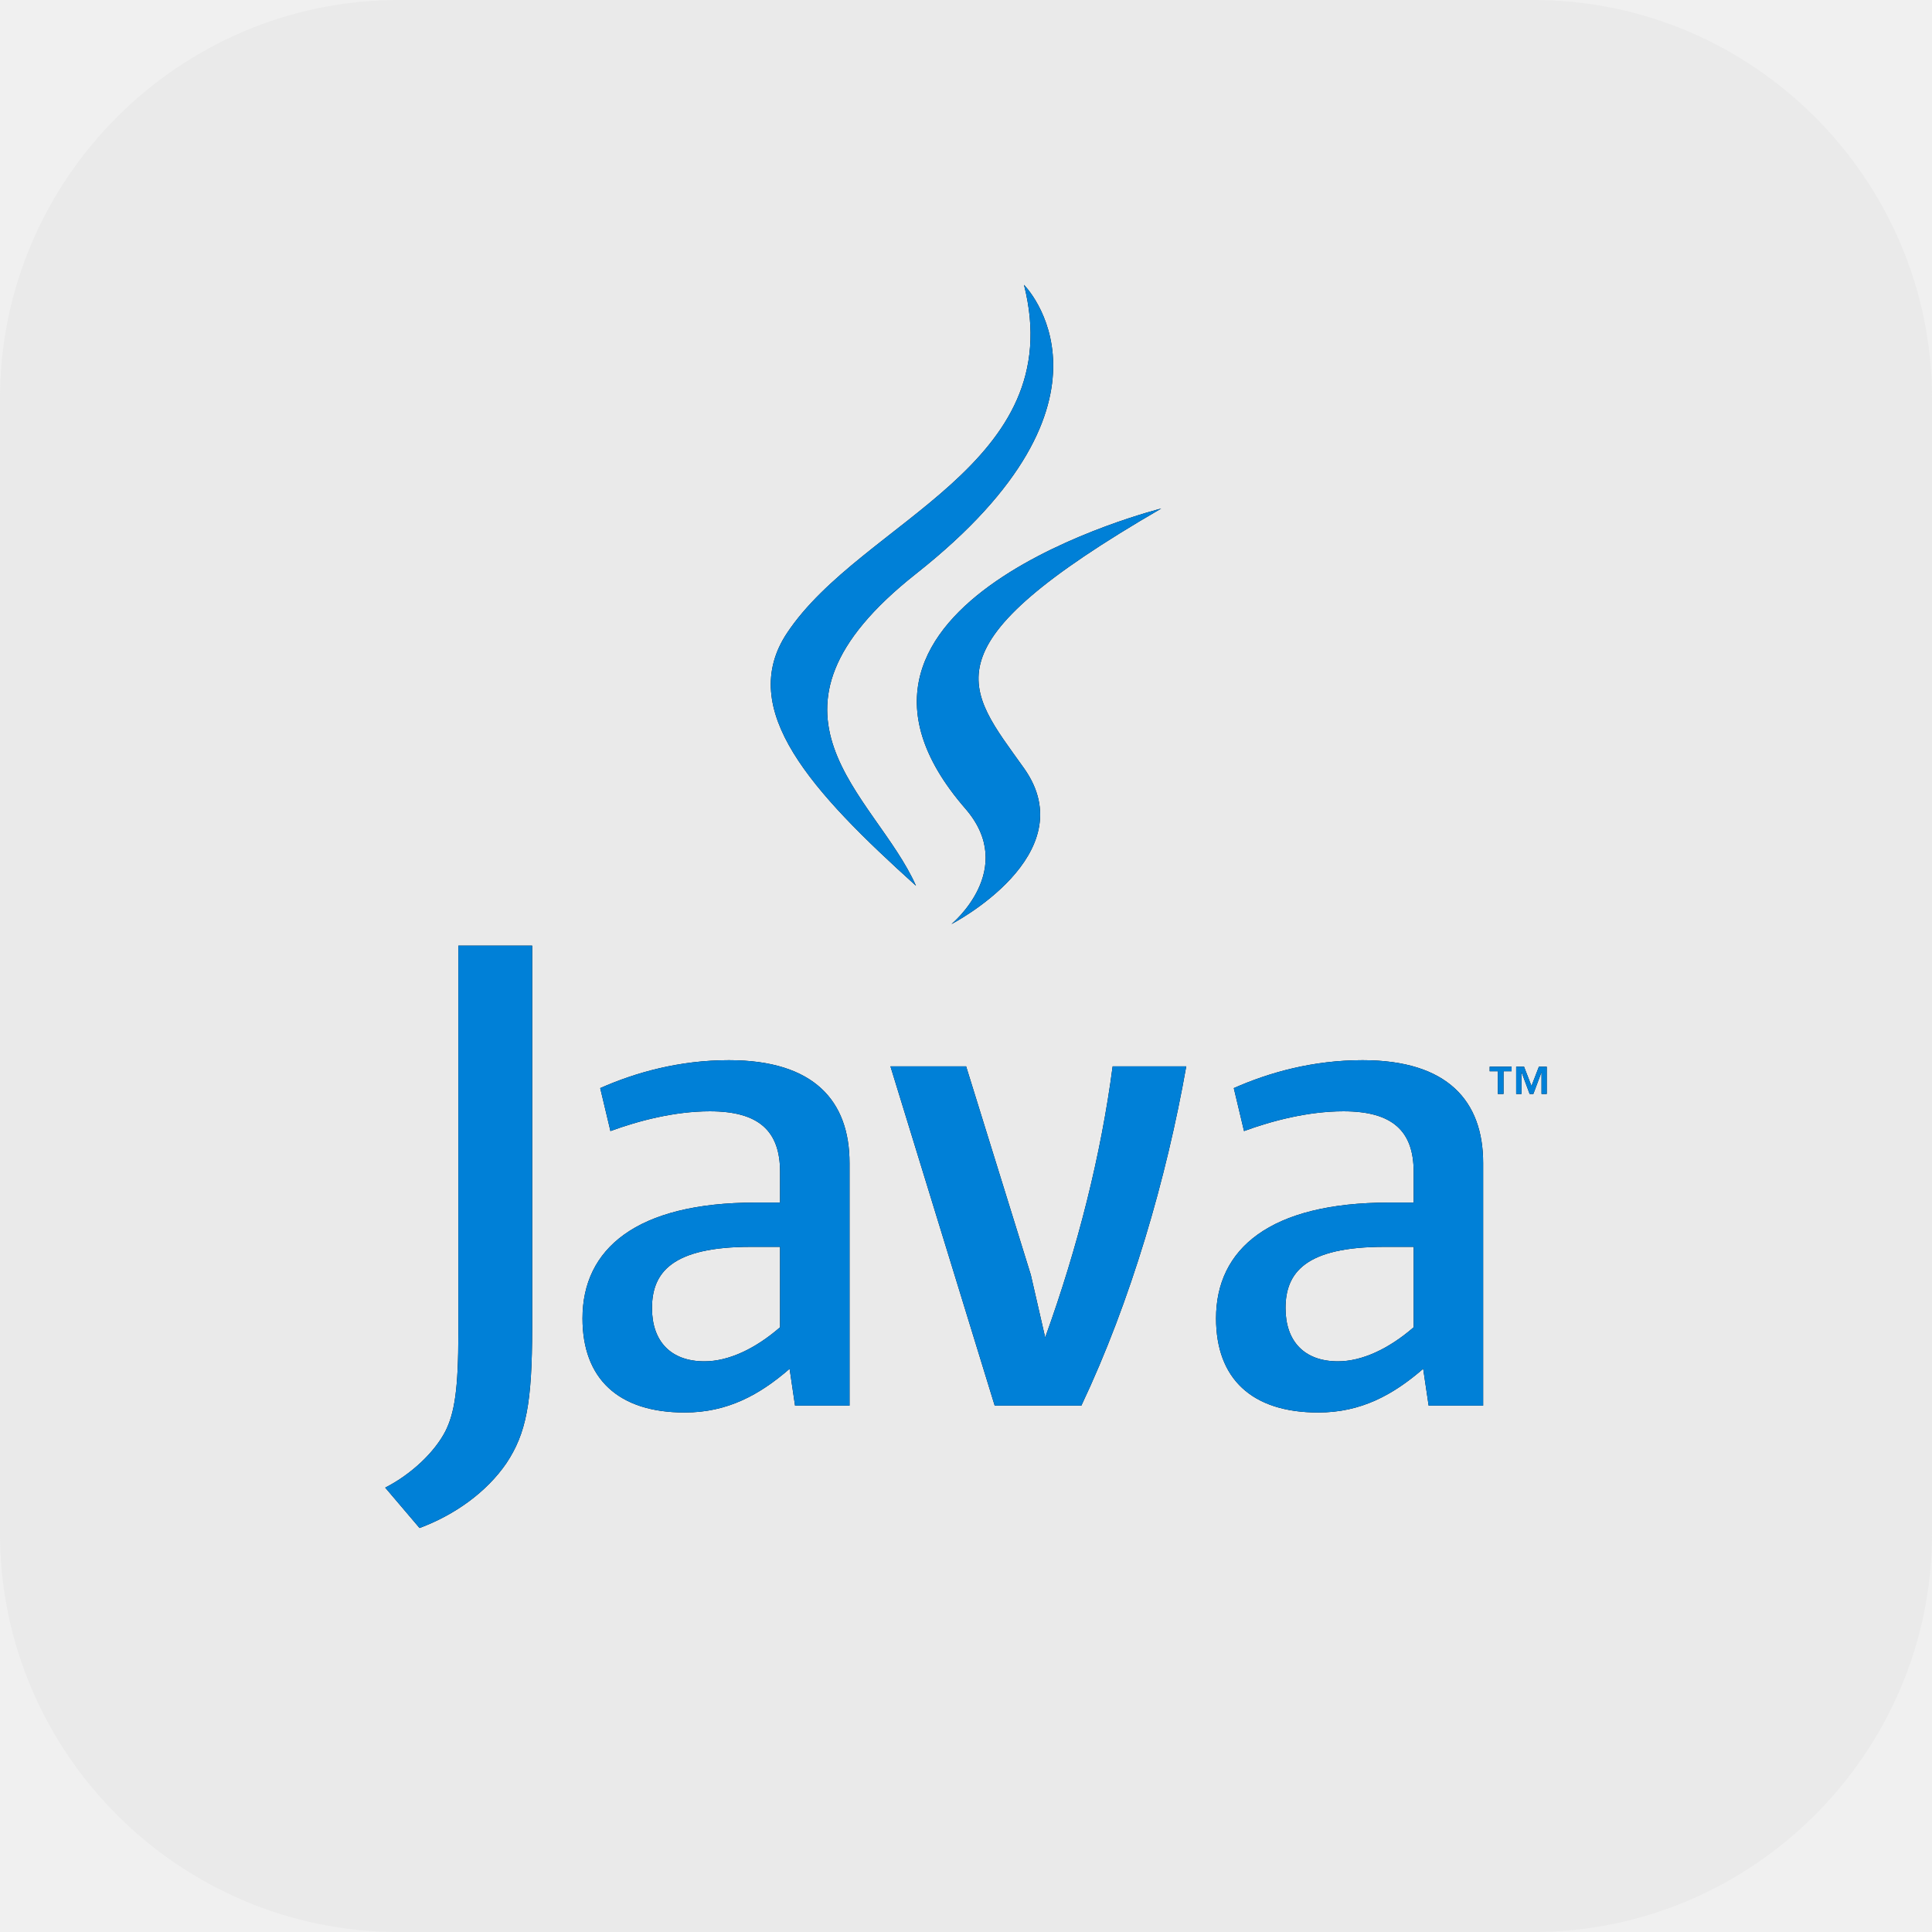
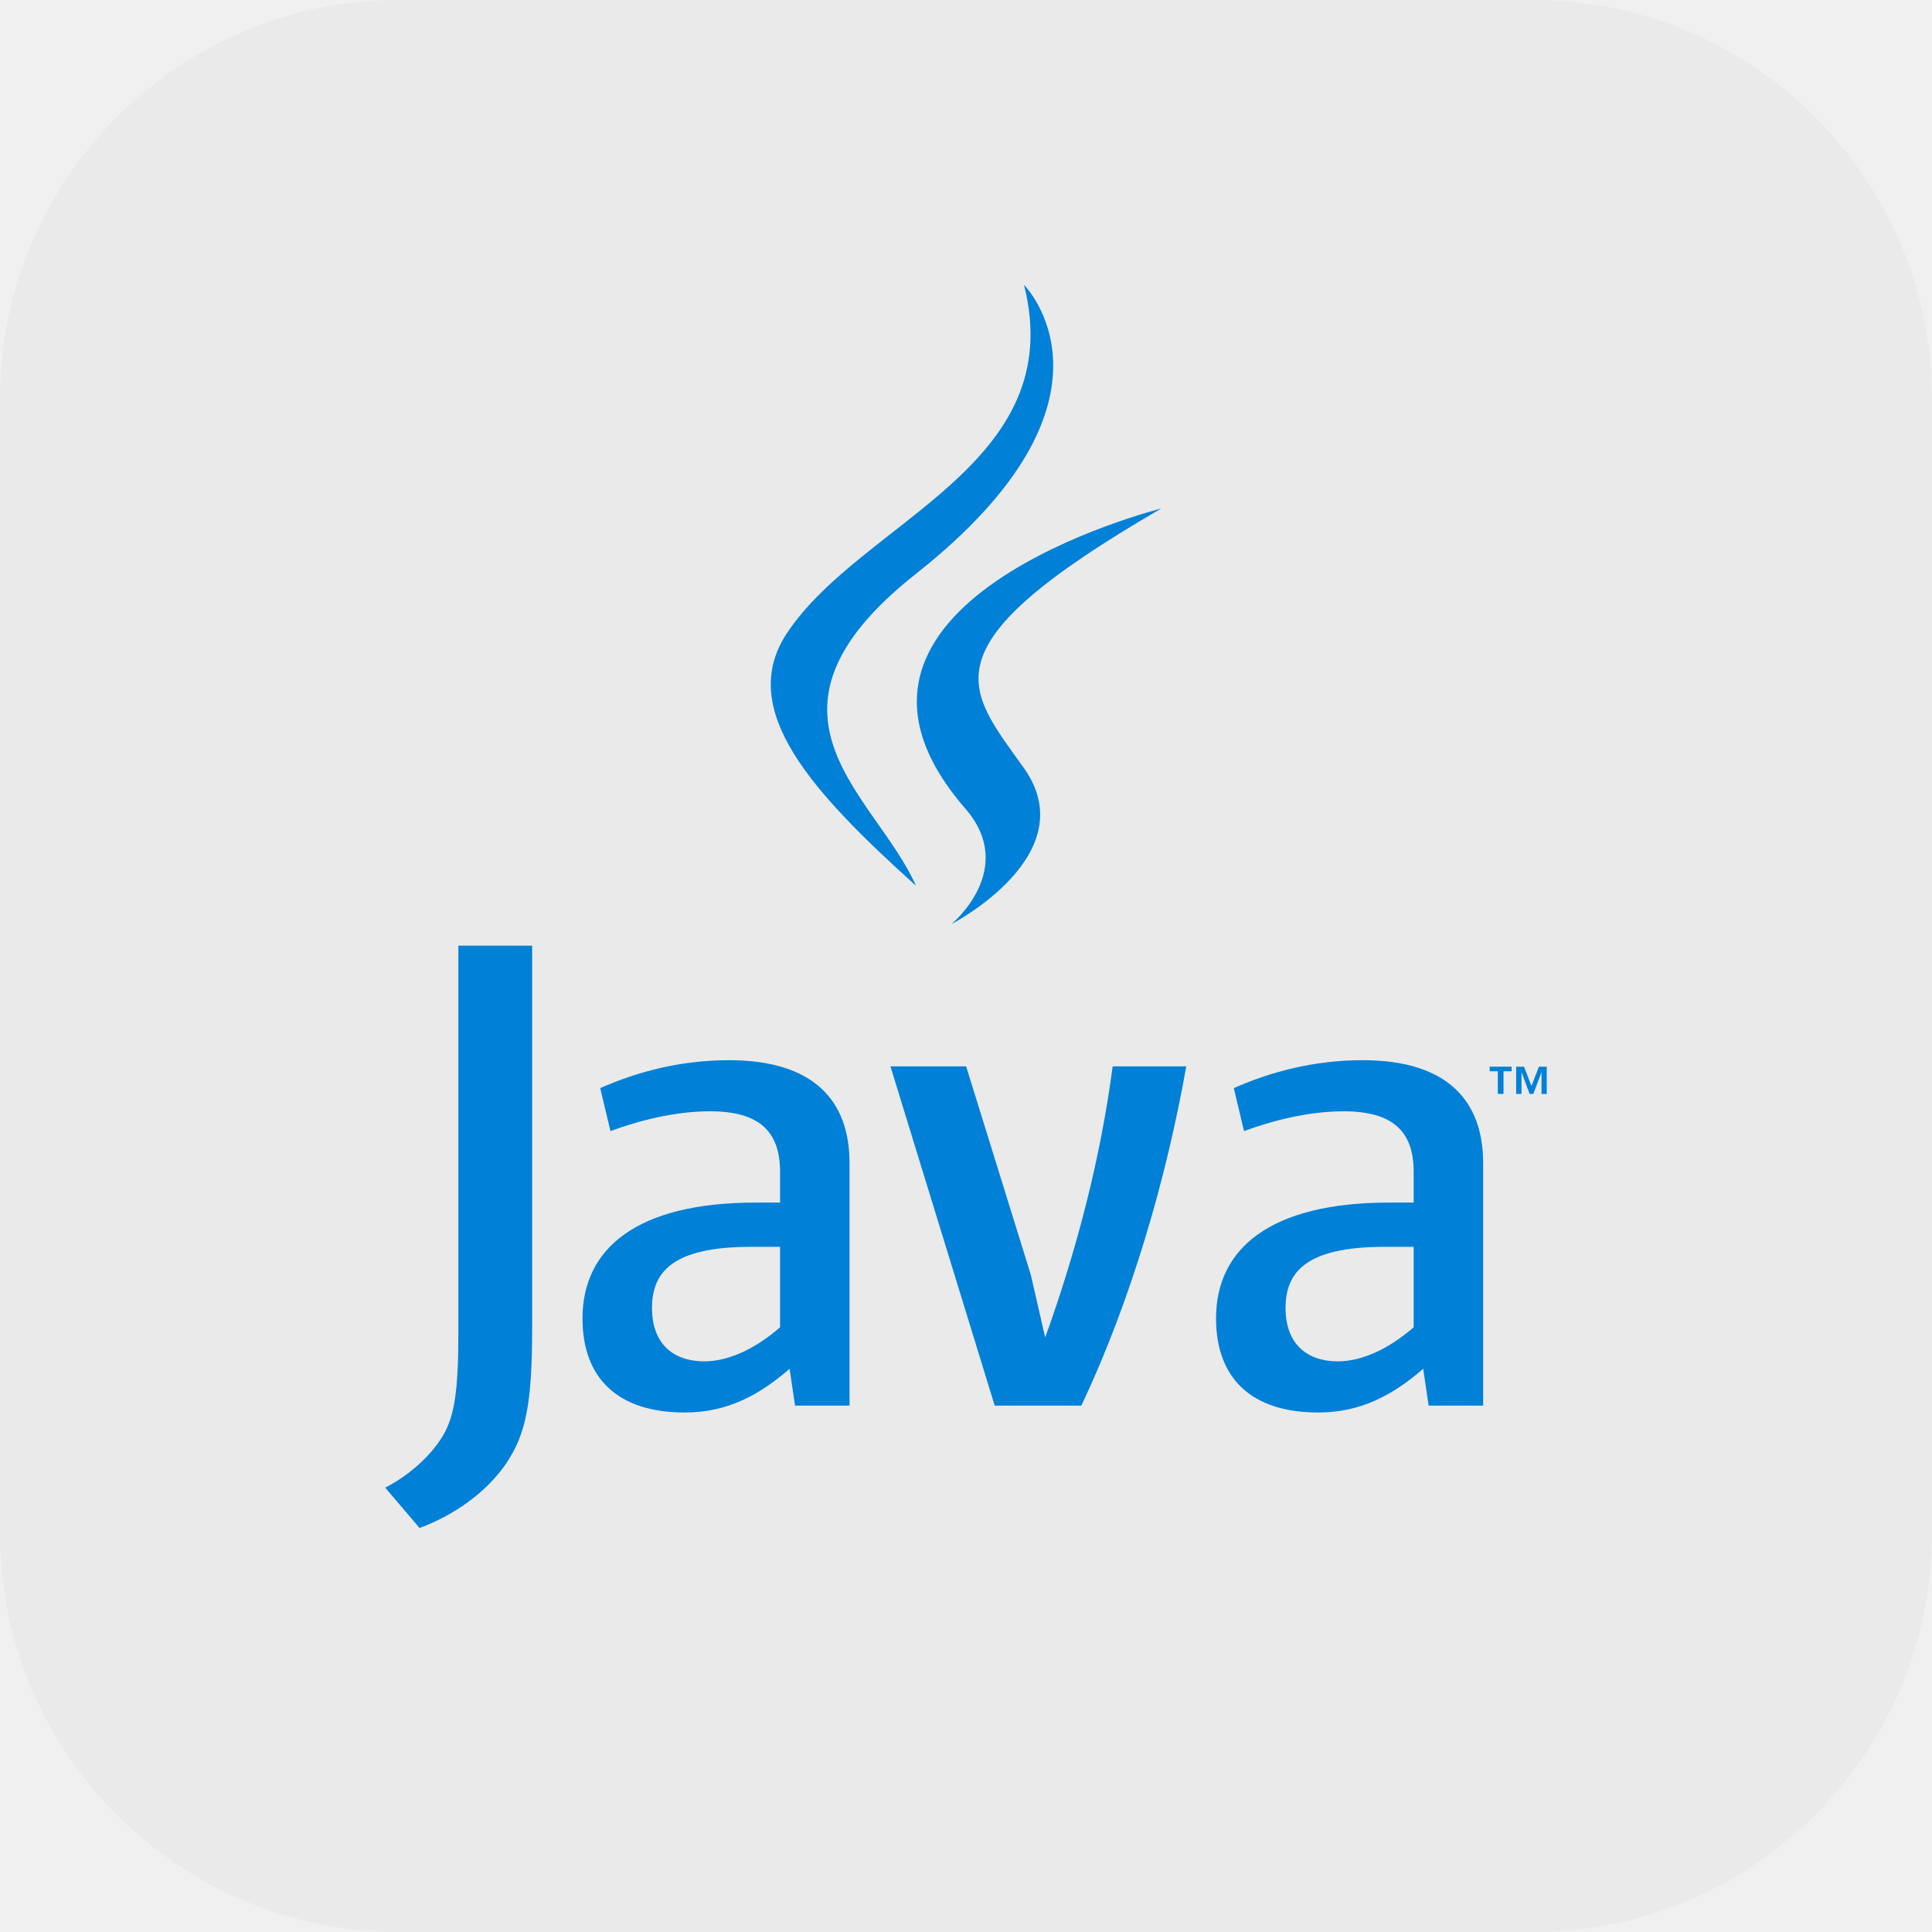
<svg xmlns="http://www.w3.org/2000/svg" xmlns:xlink="http://www.w3.org/1999/xlink" width="64px" height="64px" viewBox="0 0 64 64" version="1.1">
  <defs>
    <polygon id="path-1" points="0 32 0 0 64 0 64 32 64 64 0 64" />
    <path d="M31.977,26.785 C26.044,19.949 38.467,16.846 38.467,16.846 C30.552,21.436 32.014,22.767 33.92,25.446 C35.962,28.319 31.517,30.613 31.517,30.613 C31.517,30.613 33.727,28.8 31.977,26.785 Z M33.921,9.435 C33.921,9.435 37.692,13.206 30.345,19.006 C24.454,23.658 29.002,26.311 30.343,29.342 C26.904,26.239 24.38,23.508 26.074,20.966 C28.558,17.235 35.442,15.426 33.921,9.435 Z M51.065,35.525 L51.061,35.525 L50.794,36.238 L50.671,36.238 L50.406,35.525 L50.402,35.525 L50.402,36.238 L50.225,36.238 L50.225,35.336 L50.486,35.336 L50.732,35.975 L50.978,35.336 L51.238,35.336 L51.238,36.238 L51.065,36.238 L51.065,35.525 Z M49.617,35.486 L49.348,35.486 L49.348,35.335 L50.074,35.335 L50.074,35.486 L49.806,35.486 L49.806,36.238 L49.617,36.238 L49.617,35.486 Z M28.142,46.563 L28.142,38.528 C28.142,36.474 26.971,35.12 24.148,35.12 C22.5,35.12 21.056,35.526 19.883,36.045 L20.222,37.468 C21.145,37.129 22.341,36.813 23.515,36.813 C25.142,36.813 25.841,37.468 25.841,38.822 L25.841,39.837 L25.029,39.837 C21.078,39.837 19.296,41.371 19.296,43.673 C19.296,45.66 20.47,46.791 22.682,46.791 C24.103,46.791 25.164,46.203 26.157,45.343 L26.337,46.563 L28.142,46.563 Z M25.841,43.968 C25.007,44.691 24.126,45.096 23.336,45.096 C22.208,45.096 21.598,44.42 21.598,43.334 C21.598,42.161 22.251,41.303 24.871,41.303 L25.841,41.303 L25.841,43.968 Z M35.821,46.563 L32.951,46.563 L29.497,35.324 L32.004,35.324 L34.147,42.23 L34.623,44.306 C35.707,41.303 36.474,38.257 36.858,35.324 L39.296,35.324 C38.643,39.025 37.467,43.087 35.821,46.563 Z M49.131,46.563 L49.131,38.528 C49.131,36.474 47.957,35.12 45.137,35.12 C43.488,35.12 42.044,35.526 40.871,36.045 L41.21,37.468 C42.133,37.129 43.332,36.813 44.505,36.813 C46.13,36.813 46.83,37.468 46.83,38.822 L46.83,39.837 L46.017,39.837 C42.065,39.837 40.283,41.371 40.283,43.673 C40.283,45.66 41.457,46.791 43.668,46.791 C45.09,46.791 46.152,46.203 47.145,45.343 L47.326,46.563 L49.131,46.563 Z M46.83,43.968 C45.995,44.691 45.112,45.096 44.322,45.096 C43.196,45.096 42.585,44.42 42.585,43.334 C42.585,42.161 43.239,41.303 45.859,41.303 L46.83,41.303 L46.83,43.968 Z M16.773,48.473 C16.117,49.431 15.057,50.188 13.898,50.617 L12.761,49.28 C13.645,48.827 14.401,48.095 14.753,47.414 C15.057,46.808 15.184,46.027 15.184,44.159 L15.184,31.326 L17.628,31.326 L17.628,43.983 C17.628,46.48 17.428,47.489 16.773,48.473 Z" id="path-3" />
  </defs>
  <g id="Page-1" stroke="none" stroke-width="1" fill="none" fill-rule="evenodd">
    <g id="wd-java">
      <g>
        <g id="Group-3">
          <mask id="mask-2" fill="white">
            <use xlink:href="#path-1" />
          </mask>
          <g id="Clip-2" />
          <path d="M64,50.805 L64,13.196 C64,5.938 58.062,-0 50.805,-0 L13.195,-0 C5.938,-0 0,5.938 0,13.196 L0,50.805 C0,58.062 5.938,64 13.195,64 L50.805,64 C58.062,64 64,58.062 64,50.805" id="Fill-1" fill="#EAEAEA" mask="url(#mask-2)" />
        </g>
        <mask id="mask-4" fill="white">
          <use xlink:href="#path-3" />
        </mask>
-         <use id="Fill-8" fill="#000000" xlink:href="#path-3" />
        <g id="99.Color/State/Blue" mask="url(#mask-4)" fill="#0080D7">
          <rect id="Rectangle-19-Copy-31" x="0" y="0" width="64" height="64" />
        </g>
      </g>
    </g>
  </g>
</svg>
